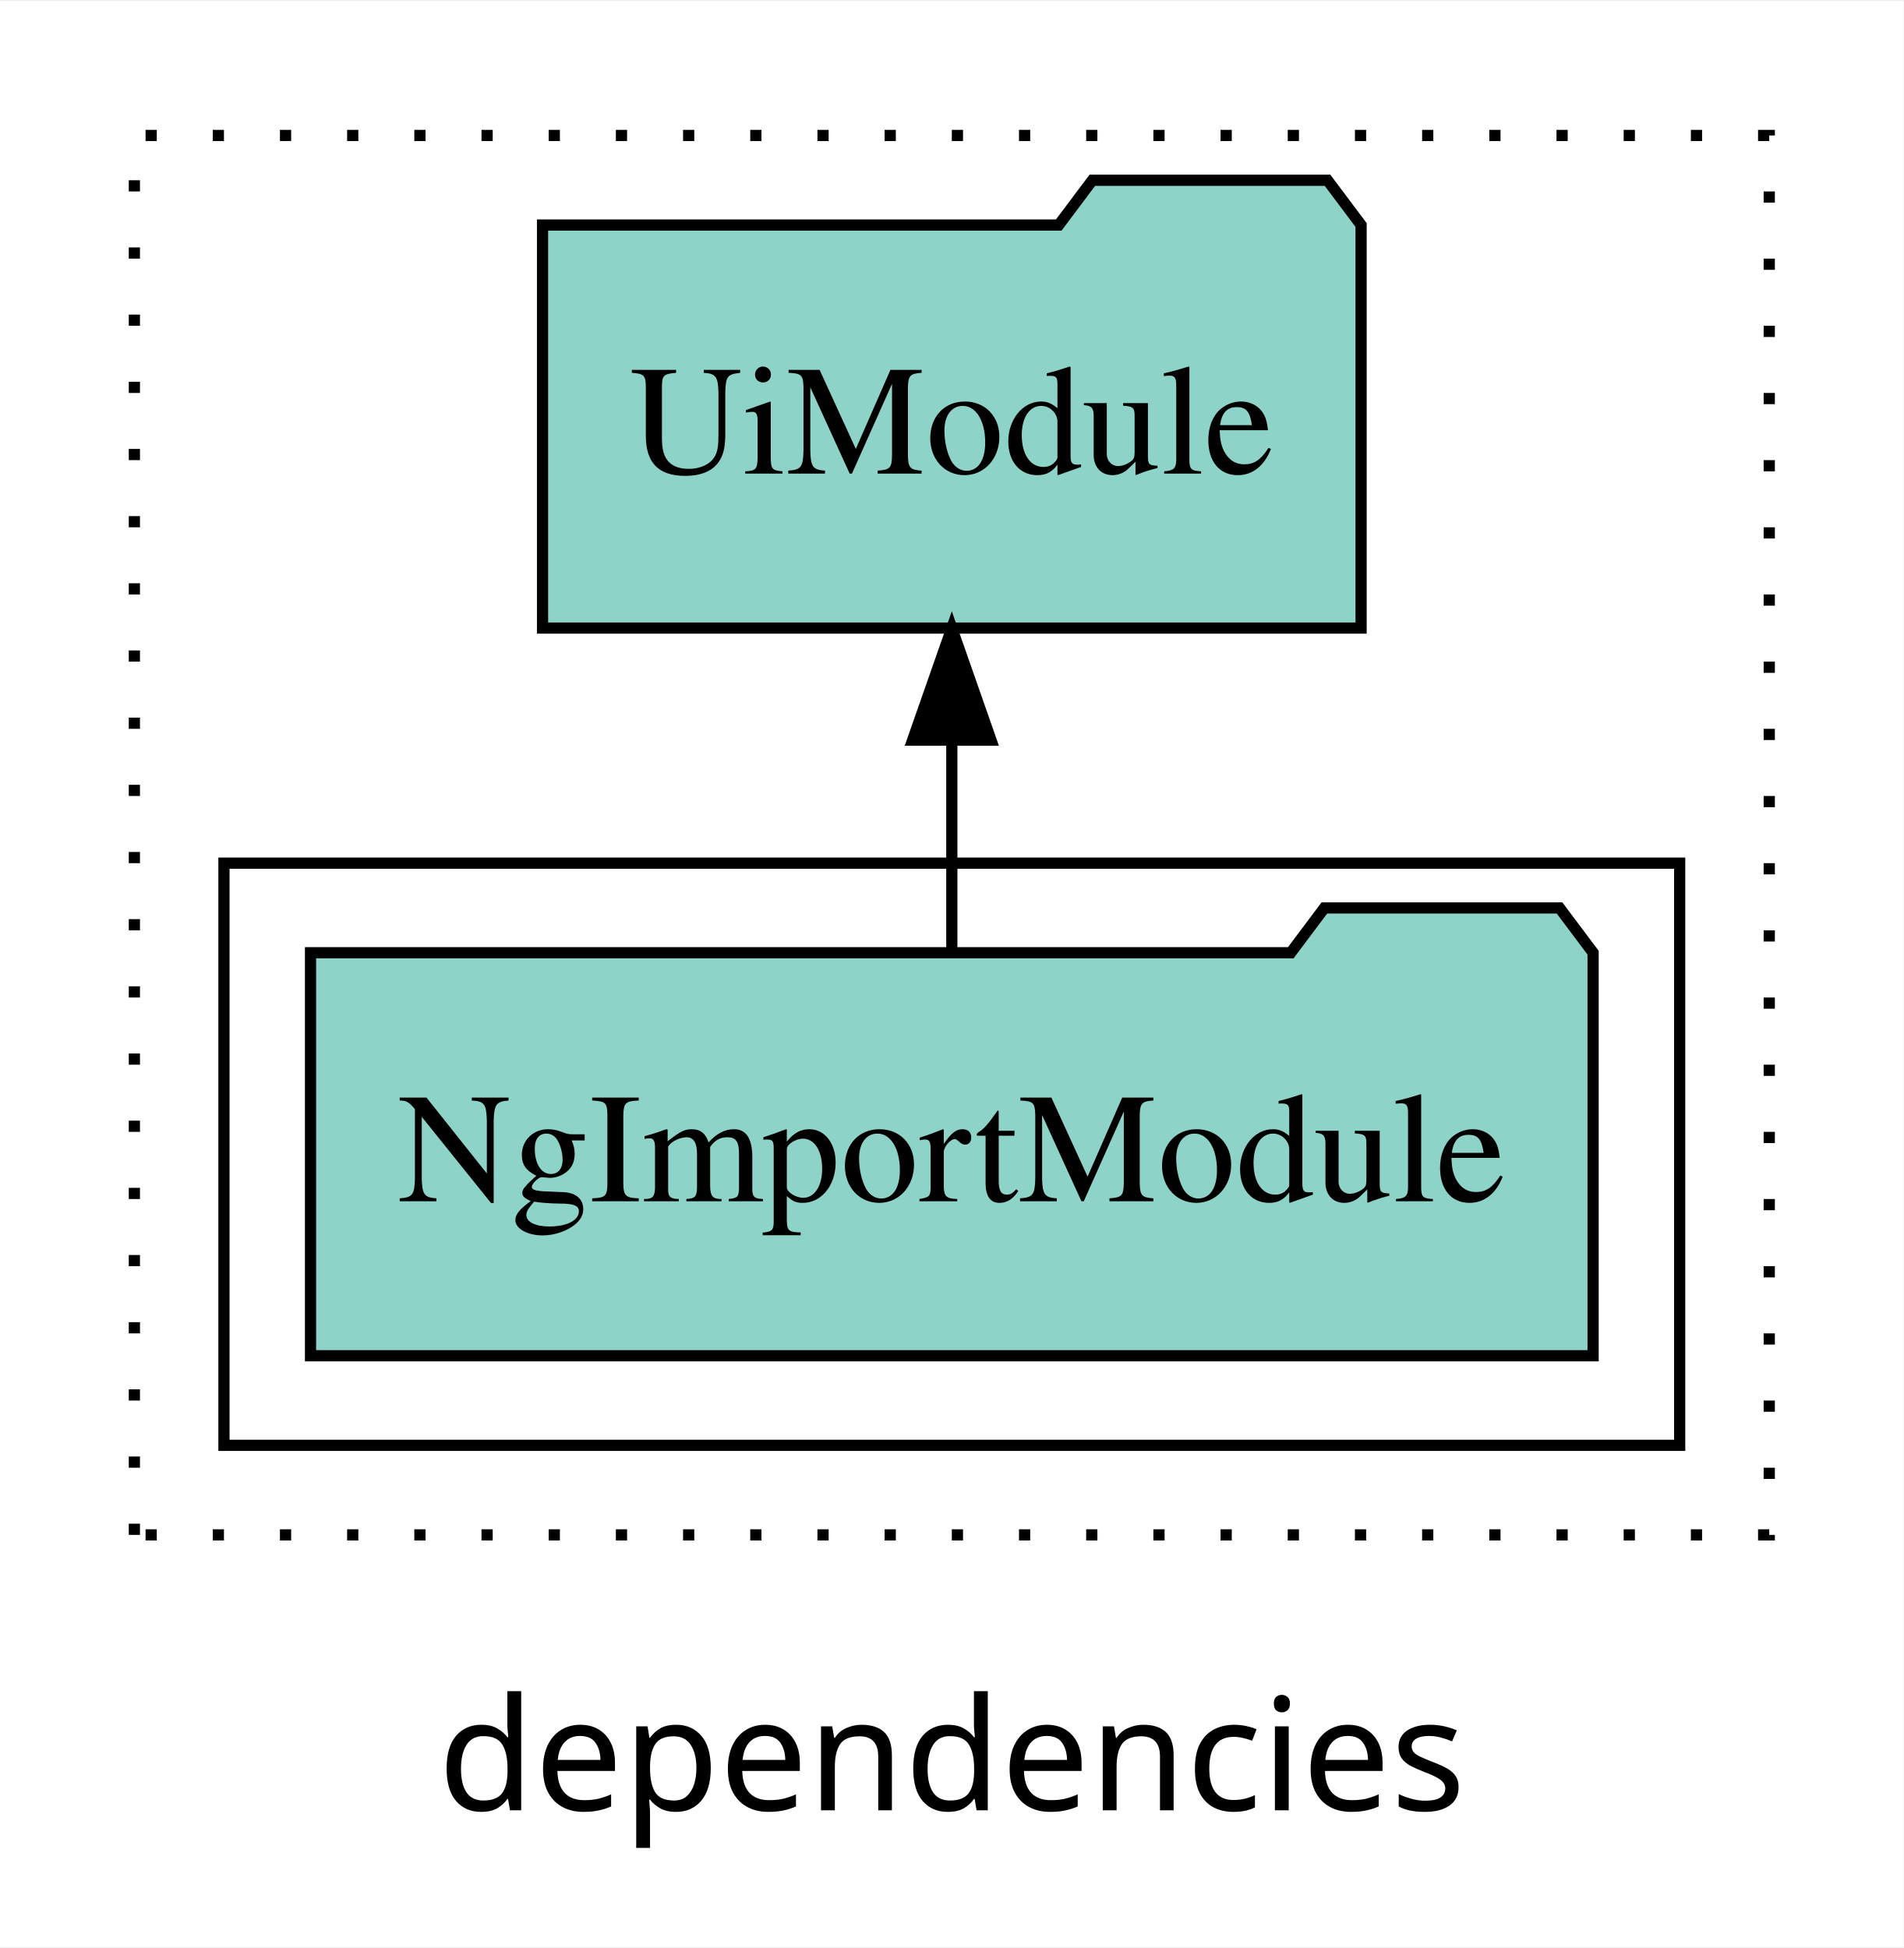
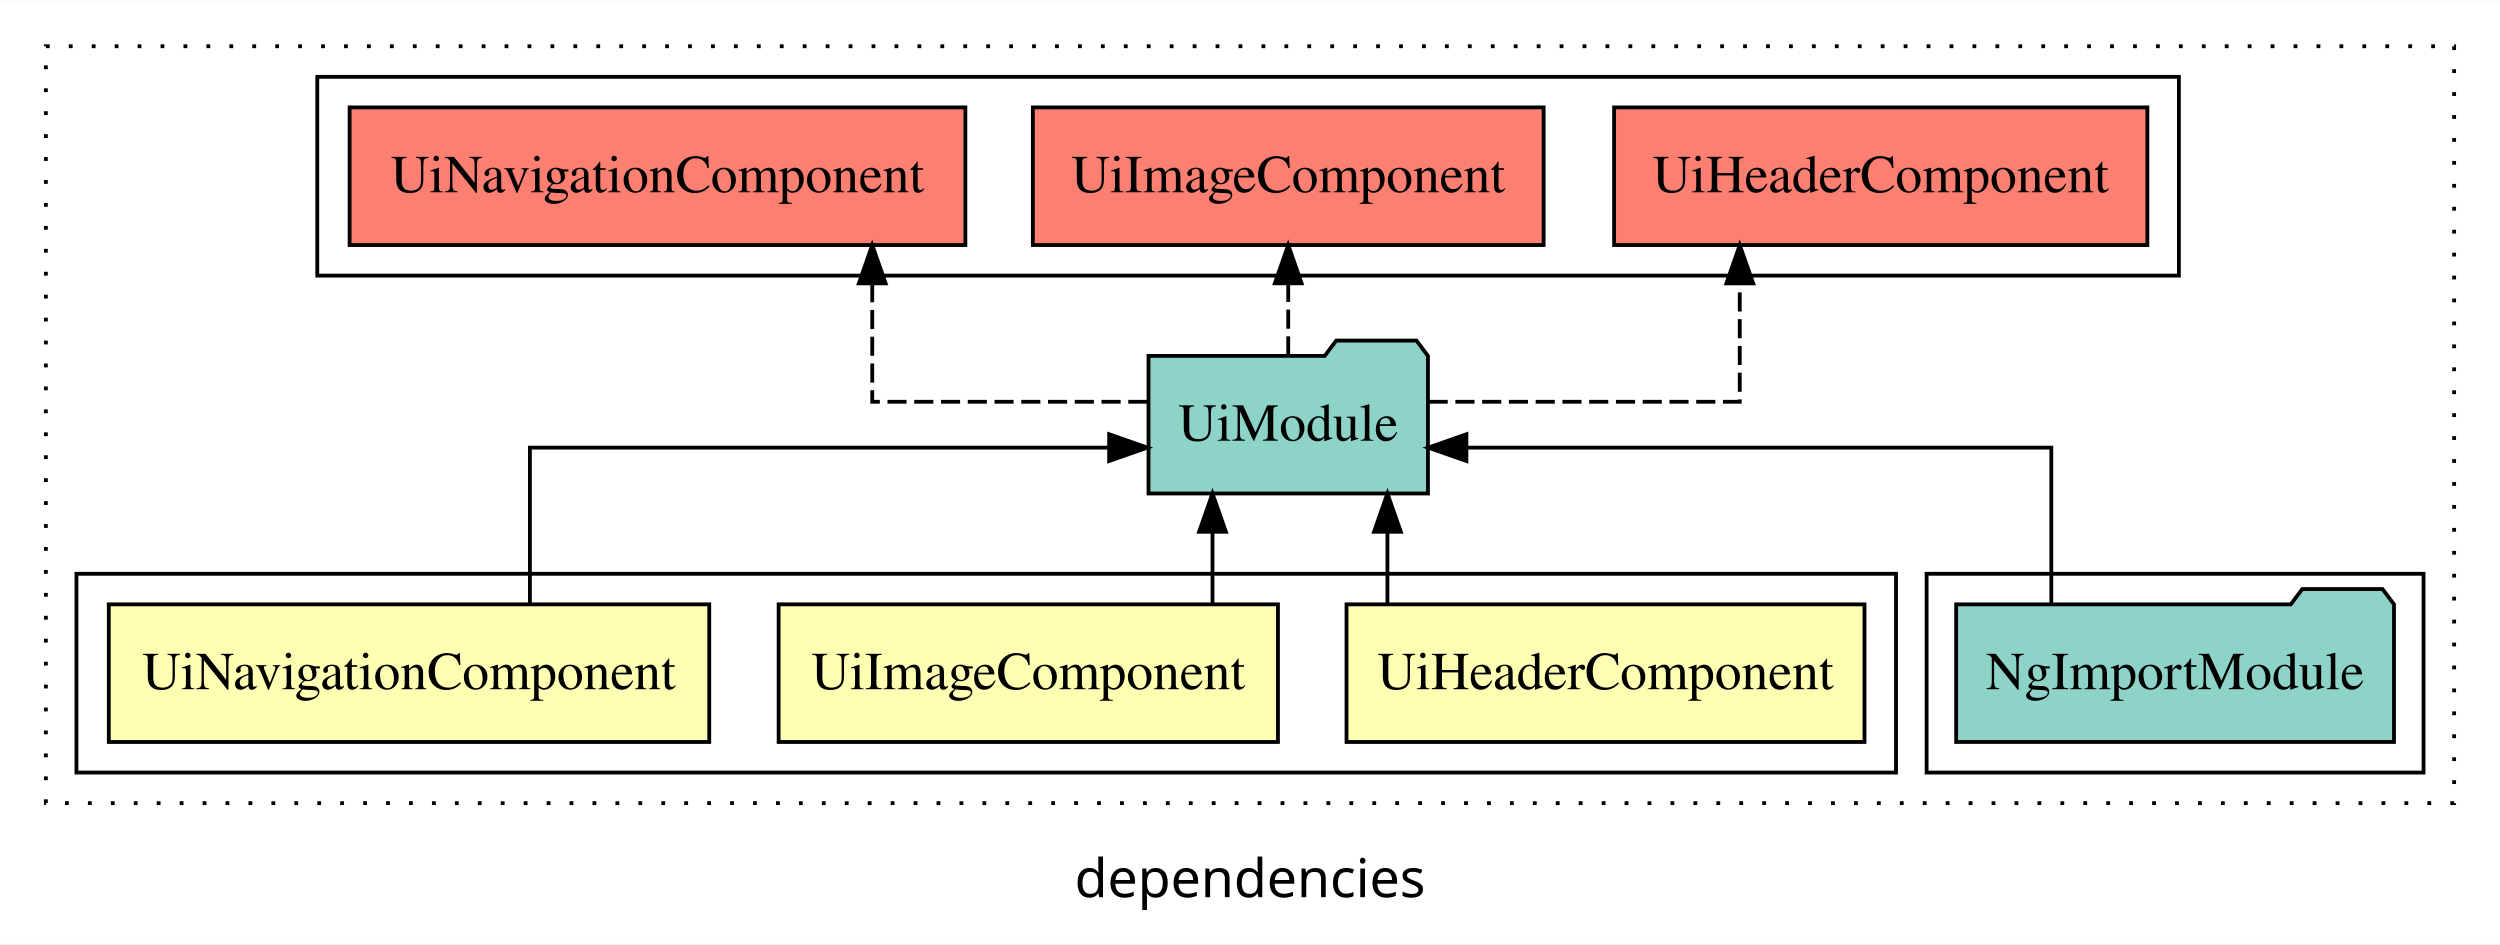
- <svg xmlns="http://www.w3.org/2000/svg" width="170pt" height="174pt" viewBox="0.00 0.00 170.00 173.80">
-   <g id="graph0" class="graph" transform="scale(1 1) rotate(0) translate(4 169.8)">
-     <polygon fill="white" stroke="transparent" points="-4,4 -4,-169.8 166,-169.8 166,4 -4,4" />
-     <text text-anchor="middle" x="81" y="-8.2" font-family="sans-serif" font-size="14.00">dependencies</text>
+ <svg xmlns="http://www.w3.org/2000/svg" width="654pt" height="247pt" viewBox="0.00 0.00 654.00 246.80">
+   <g id="graph0" class="graph" transform="scale(1 1) rotate(0) translate(4 242.8)">
+     <polygon fill="white" stroke="transparent" points="-4,4 -4,-242.8 650,-242.8 650,4 -4,4" />
+     <text text-anchor="middle" x="323" y="-8.2" font-family="sans-serif" font-size="14.00">dependencies</text>
    <g id="clust1" class="cluster">
-       <polygon fill="none" stroke="black" stroke-dasharray="1,5" points="8,-32.8 8,-157.8 154,-157.8 154,-32.8 8,-32.8" />
+       <polygon fill="none" stroke="black" stroke-dasharray="1,5" points="8,-32.8 8,-230.8 638,-230.8 638,-32.8 8,-32.8" />
    </g>
-     <g id="clust3" class="cluster">
-       <polygon fill="none" stroke="black" points="16,-40.8 16,-92.8 146,-92.8 146,-40.8 16,-40.8" />
+     <g id="clust6" class="cluster">
+       <polygon fill="none" stroke="black" points="500,-40.8 500,-92.8 630,-92.8 630,-40.8 500,-40.8" />
+     </g>
+     <g id="clust7" class="cluster">
+       <polygon fill="none" stroke="black" points="79,-170.8 79,-222.8 566,-222.8 566,-170.8 79,-170.8" />
+     </g>
+     <g id="clust2" class="cluster">
+       <polygon fill="none" stroke="black" points="16,-40.8 16,-92.8 492,-92.8 492,-40.8 16,-40.8" />
    </g>
    <g id="node1" class="node">
-       <polygon fill="#8dd3c7" stroke="black" points="138.27,-84.8 135.27,-88.8 114.27,-88.8 111.27,-84.8 23.73,-84.8 23.73,-48.8 138.27,-48.8 138.27,-84.8" />
-       <text text-anchor="middle" x="81" y="-62.6" font-family="Times,serif" font-size="14.00">NgImportModule</text>
+       <polygon fill="#ffffb3" stroke="black" points="483.75,-84.8 348.25,-84.8 348.25,-48.8 483.75,-48.8 483.75,-84.8" />
+       <text text-anchor="middle" x="416" y="-62.6" font-family="Times,serif" font-size="14.00">UiHeaderComponent</text>
+     </g>
+     <g id="node4" class="node">
+       <polygon fill="#8dd3c7" stroke="black" points="369.55,-149.8 366.55,-153.8 345.55,-153.8 342.55,-149.8 296.45,-149.8 296.45,-113.8 369.55,-113.8 369.55,-149.8" />
+       <text text-anchor="middle" x="333" y="-127.6" font-family="Times,serif" font-size="14.00">UiModule</text>
+     </g>
+     <g id="edge1" class="edge">
+       <path fill="none" stroke="black" d="M358.95,-84.91C358.95,-84.91 358.95,-103.79 358.95,-103.79" />
+       <polygon fill="black" stroke="black" points="355.45,-103.79 358.95,-113.79 362.45,-103.79 355.45,-103.79" />
    </g>
    <g id="node2" class="node">
-       <polygon fill="#8dd3c7" stroke="black" points="117.55,-149.8 114.55,-153.8 93.55,-153.8 90.55,-149.8 44.45,-149.8 44.45,-113.8 117.55,-113.8 117.55,-149.8" />
-       <text text-anchor="middle" x="81" y="-127.6" font-family="Times,serif" font-size="14.00">UiModule</text>
+       <polygon fill="#ffffb3" stroke="black" points="330.31,-84.8 199.69,-84.8 199.69,-48.8 330.31,-48.8 330.31,-84.8" />
+       <text text-anchor="middle" x="265" y="-62.6" font-family="Times,serif" font-size="14.00">UiImageComponent</text>
    </g>
-     <g id="edge1" class="edge">
-       <path fill="none" stroke="black" d="M81,-84.91C81,-84.91 81,-103.79 81,-103.79" />
-       <polygon fill="black" stroke="black" points="77.5,-103.79 81,-113.79 84.5,-103.79 77.5,-103.79" />
+     <g id="edge2" class="edge">
+       <path fill="none" stroke="black" d="M313.19,-84.91C313.19,-84.91 313.19,-103.79 313.19,-103.79" />
+       <polygon fill="black" stroke="black" points="309.69,-103.79 313.19,-113.79 316.69,-103.79 309.69,-103.79" />
+     </g>
+     <g id="node3" class="node">
+       <polygon fill="#ffffb3" stroke="black" points="181.54,-84.8 24.46,-84.8 24.46,-48.8 181.54,-48.8 181.54,-84.8" />
+       <text text-anchor="middle" x="103" y="-62.6" font-family="Times,serif" font-size="14.00">UiNavigationComponent</text>
+     </g>
+     <g id="edge3" class="edge">
+       <path fill="none" stroke="black" d="M134.62,-84.82C134.62,-102.17 134.62,-125.8 134.62,-125.8 134.62,-125.8 286.15,-125.8 286.15,-125.8" />
+       <polygon fill="black" stroke="black" points="286.15,-129.3 296.15,-125.8 286.15,-122.3 286.15,-129.3" />
+     </g>
+     <g id="node6" class="node">
+       <polygon fill="#fb8072" stroke="black" points="557.75,-214.8 418.25,-214.8 418.25,-178.8 557.75,-178.8 557.75,-214.8" />
+       <text text-anchor="middle" x="488" y="-192.6" font-family="Times,serif" font-size="14.00">UiHeaderComponent </text>
+     </g>
+     <g id="edge5" class="edge">
+       <path fill="none" stroke="black" stroke-dasharray="5,2" d="M369.73,-137.8C404.4,-137.8 451.12,-137.8 451.12,-137.8 451.12,-137.8 451.12,-168.78 451.12,-168.78" />
+       <polygon fill="black" stroke="black" points="447.63,-168.78 451.12,-178.78 454.63,-168.78 447.63,-168.78" />
+     </g>
+     <g id="node7" class="node">
+       <polygon fill="#fb8072" stroke="black" points="399.81,-214.8 266.19,-214.8 266.19,-178.8 399.81,-178.8 399.81,-214.8" />
+       <text text-anchor="middle" x="333" y="-192.6" font-family="Times,serif" font-size="14.00">UiImageComponent </text>
+     </g>
+     <g id="edge6" class="edge">
+       <path fill="none" stroke="black" stroke-dasharray="5,2" d="M333,-149.91C333,-149.91 333,-168.79 333,-168.79" />
+       <polygon fill="black" stroke="black" points="329.5,-168.79 333,-178.79 336.5,-168.79 329.5,-168.79" />
+     </g>
+     <g id="node8" class="node">
+       <polygon fill="#fb8072" stroke="black" points="248.54,-214.8 87.46,-214.8 87.46,-178.8 248.54,-178.8 248.54,-214.8" />
+       <text text-anchor="middle" x="168" y="-192.6" font-family="Times,serif" font-size="14.00">UiNavigationComponent </text>
+     </g>
+     <g id="edge7" class="edge">
+       <path fill="none" stroke="black" stroke-dasharray="5,2" d="M296.16,-137.8C264.59,-137.8 224.18,-137.8 224.18,-137.8 224.18,-137.8 224.18,-168.78 224.18,-168.78" />
+       <polygon fill="black" stroke="black" points="220.68,-168.78 224.18,-178.78 227.68,-168.78 220.68,-168.78" />
+     </g>
+     <g id="node5" class="node">
+       <polygon fill="#8dd3c7" stroke="black" points="622.27,-84.8 619.27,-88.8 598.27,-88.8 595.27,-84.8 507.73,-84.8 507.73,-48.8 622.27,-48.8 622.27,-84.8" />
+       <text text-anchor="middle" x="565" y="-62.6" font-family="Times,serif" font-size="14.00">NgImportModule</text>
+     </g>
+     <g id="edge4" class="edge">
+       <path fill="none" stroke="black" d="M532.62,-84.82C532.62,-102.17 532.62,-125.8 532.62,-125.8 532.62,-125.8 379.61,-125.8 379.61,-125.8" />
+       <polygon fill="black" stroke="black" points="379.61,-122.3 369.61,-125.8 379.61,-129.3 379.61,-122.3" />
    </g>
  </g>
</svg>
